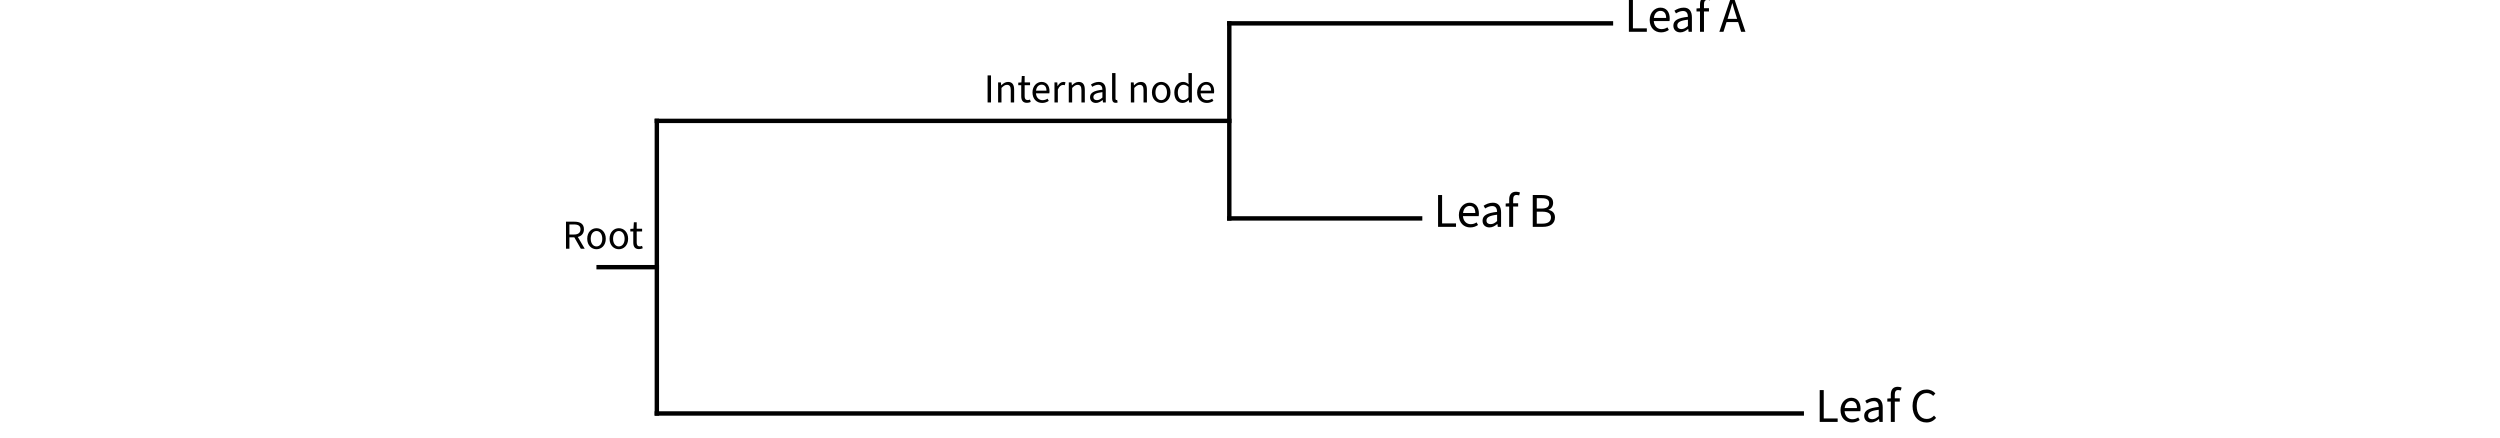
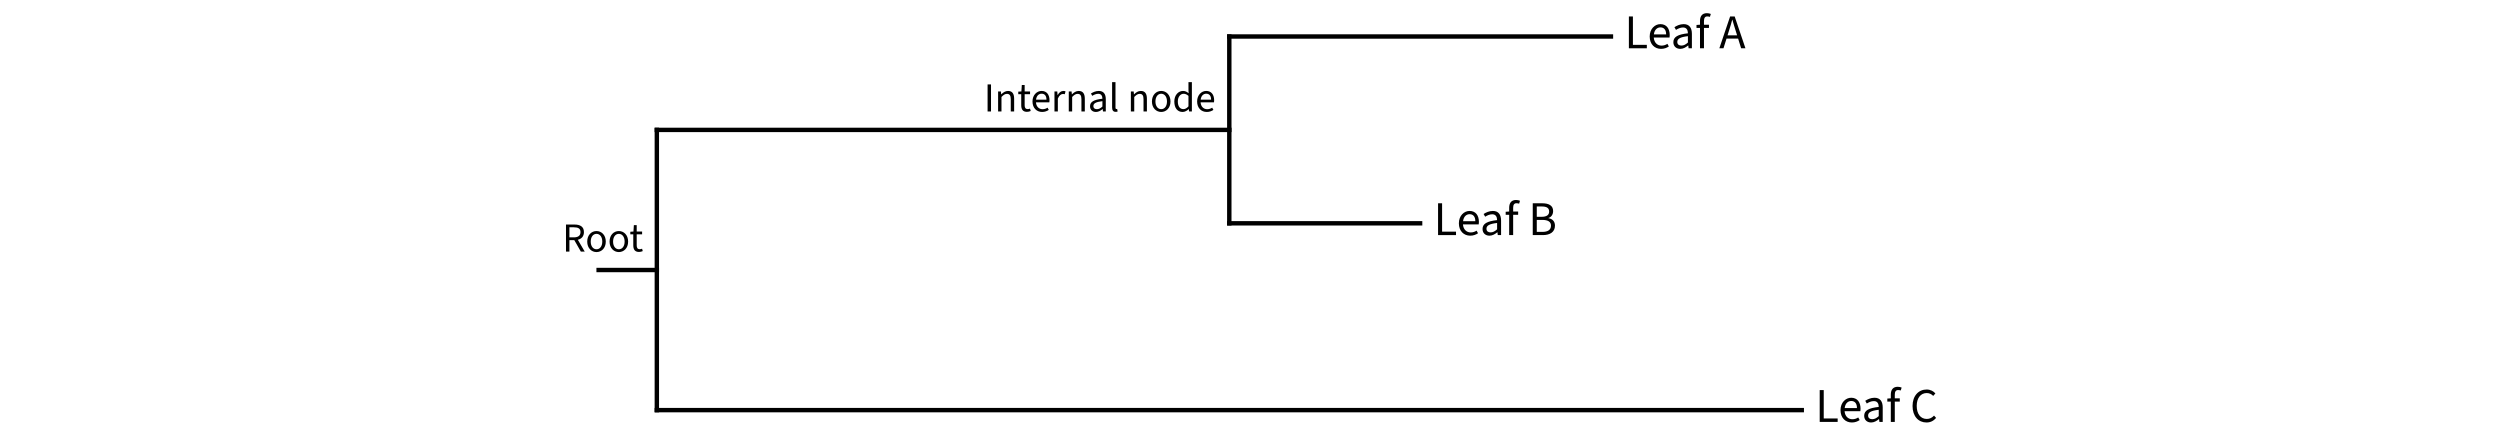
<svg xmlns="http://www.w3.org/2000/svg" xmlns:xlink="http://www.w3.org/1999/xlink" class="typst-doc" viewBox="0 0 566.929 99.213" width="566.929pt" height="99.213pt">
  <g>
    <g class="typst-group" transform="matrix(1 0 0 1 127.5591 0)">
      <g>
        <g class="typst-group">
          <g>
-             <path class="typst-shape" fill="none" stroke="#000000" stroke-width="1" stroke-linecap="square" stroke-linejoin="miter" stroke-miterlimit="4" transform="matrix(1 0 0 1 8.1934 60.58762)" d="M 0 0h 13.2 " />
-             <path class="typst-shape" fill="none" stroke="#000000" stroke-width="1" stroke-linecap="square" stroke-linejoin="miter" stroke-miterlimit="4" transform="matrix(1 0 0 1 21.3934 27.41265)" d="M 0 0v 66.35 " />
-             <path class="typst-shape" fill="none" stroke="#000000" stroke-width="1" stroke-linecap="square" stroke-linejoin="miter" stroke-miterlimit="4" transform="matrix(1 0 0 1 21.3934 27.41265)" d="M 0 0h 129.817 " />
-             <path class="typst-shape" fill="none" stroke="#000000" stroke-width="1" stroke-linecap="square" stroke-linejoin="miter" stroke-miterlimit="4" transform="matrix(1 0 0 1 151.2107 5.296)" d="M 0 0v 44.233 " />
-             <path class="typst-shape" fill="none" stroke="#000000" stroke-width="1" stroke-linecap="square" stroke-linejoin="miter" stroke-miterlimit="4" transform="matrix(1 0 0 1 151.2107 5.296)" d="M 0 0h 86.545 " />
-             <path class="typst-shape" fill="none" stroke="#000000" stroke-width="1" stroke-linecap="square" stroke-linejoin="miter" stroke-miterlimit="4" transform="matrix(1 0 0 1 151.2107 49.5293)" d="M 0 0h 43.272 " />
-             <path class="typst-shape" fill="none" stroke="#000000" stroke-width="1" stroke-linecap="square" stroke-linejoin="miter" stroke-miterlimit="4" transform="matrix(1 0 0 1 21.3934 93.7626)" d="M 0 0h 259.635 " />
-             <g class="typst-text" transform="matrix(1 0 0 -1 -0.05 56.40762)">
+             <path class="typst-shape" fill="none" stroke="#000000" stroke-width="1" stroke-linecap="square" stroke-linejoin="miter" stroke-miterlimit="4" transform="matrix(1 0 0 1 8.1934 61.23112)" d="M 0 0h 13.2 " />
+             <path class="typst-shape" fill="none" stroke="#000000" stroke-width="1" stroke-linecap="square" stroke-linejoin="miter" stroke-miterlimit="4" transform="matrix(1 0 0 1 21.3934 29.45865)" d="M 0 0v 63.545 " />
+             <path class="typst-shape" fill="none" stroke="#000000" stroke-width="1" stroke-linecap="square" stroke-linejoin="miter" stroke-miterlimit="4" transform="matrix(1 0 0 1 21.3934 29.45865)" d="M 0 0h 129.817 " />
+             <path class="typst-shape" fill="none" stroke="#000000" stroke-width="1" stroke-linecap="square" stroke-linejoin="miter" stroke-miterlimit="4" transform="matrix(1 0 0 1 151.2107 8.277)" d="M 0 0v 42.363 " />
+             <path class="typst-shape" fill="none" stroke="#000000" stroke-width="1" stroke-linecap="square" stroke-linejoin="miter" stroke-miterlimit="4" transform="matrix(1 0 0 1 151.2107 8.277)" d="M 0 0h 86.545 " />
+             <path class="typst-shape" fill="none" stroke="#000000" stroke-width="1" stroke-linecap="square" stroke-linejoin="miter" stroke-miterlimit="4" transform="matrix(1 0 0 1 151.2107 50.6403)" d="M 0 0h 43.272 " />
+             <path class="typst-shape" fill="none" stroke="#000000" stroke-width="1" stroke-linecap="square" stroke-linejoin="miter" stroke-miterlimit="4" transform="matrix(1 0 0 1 21.3934 93.0036)" d="M 0 0h 259.635 " />
+             <g class="typst-text" transform="matrix(1 0 0 -1 -0.05 57.05112)">
              <use xlink:href="#g31219937ED4984B7DA5D4BB72FF9F8D" x="0" y="0" fill="oklch(68.000% 0.012 -95.500deg)" fill-rule="nonzero" />
              <use xlink:href="#gAFF450DAE1487F89AB2B204CC14F2938" x="5.227" y="0" fill="oklch(68.000% 0.012 -95.500deg)" fill-rule="nonzero" />
              <use xlink:href="#gAFF450DAE1487F89AB2B204CC14F2938" x="10.294" y="0" fill="oklch(68.000% 0.012 -95.500deg)" fill-rule="nonzero" />
              <use xlink:href="#g5589ADDE2288CB94681743E50A23368F" x="15.203" y="0" fill="oklch(68.000% 0.012 -95.500deg)" fill-rule="nonzero" />
            </g>
-             <g class="typst-text" transform="matrix(1 0 0 -1 95.55566 23.23265)">
+             <g class="typst-text" transform="matrix(1 0 0 -1 95.55566 25.27865)">
              <use xlink:href="#g2E63D7AAF8FF110D76192BCA22B2AC67" x="0" y="0" fill="oklch(68.000% 0.012 -95.500deg)" fill-rule="nonzero" />
              <use xlink:href="#gA314E40FBFFB3FA2934E4464457FDA51" x="2.459" y="0" fill="oklch(68.000% 0.012 -95.500deg)" fill-rule="nonzero" />
              <use xlink:href="#g5589ADDE2288CB94681743E50A23368F" x="7.574" y="0" fill="oklch(68.000% 0.012 -95.500deg)" fill-rule="nonzero" />
              <use xlink:href="#g86DDA9FF35B1A244258D14EF2510E2CA" x="10.603" y="0" fill="oklch(68.000% 0.012 -95.500deg)" fill-rule="nonzero" />
              <use xlink:href="#g86F81373AF7C0FAB5EE4907B198400F6" x="15.241" y="0" fill="oklch(68.000% 0.012 -95.500deg)" fill-rule="nonzero" />
              <use xlink:href="#gA314E40FBFFB3FA2934E4464457FDA51" x="18.485" y="0" fill="oklch(68.000% 0.012 -95.500deg)" fill-rule="nonzero" />
              <use xlink:href="#g7861E29E328024C0DB1316EAD1B388BC" x="23.599" y="0" fill="oklch(68.000% 0.012 -95.500deg)" fill-rule="nonzero" />
              <use xlink:href="#gE2B9237DC5612F6996F951C85D67012E" x="28.312" y="0" fill="oklch(68.000% 0.012 -95.500deg)" fill-rule="nonzero" />
              <use xlink:href="#gA314E40FBFFB3FA2934E4464457FDA51" x="32.566" y="0" fill="oklch(68.000% 0.012 -95.500deg)" fill-rule="nonzero" />
              <use xlink:href="#gAFF450DAE1487F89AB2B204CC14F2938" x="37.681" y="0" fill="oklch(68.000% 0.012 -95.500deg)" fill-rule="nonzero" />
              <use xlink:href="#gF7C0CBE20DAC670E6D9CE5CC745A0294" x="42.748" y="0" fill="oklch(68.000% 0.012 -95.500deg)" fill-rule="nonzero" />
              <use xlink:href="#g86DDA9FF35B1A244258D14EF2510E2CA" x="47.937" y="0" fill="oklch(68.000% 0.012 -95.500deg)" fill-rule="nonzero" />
            </g>
-             <g class="typst-text" transform="matrix(1 0 0 -1 240.8356 7.21)">
+             <g class="typst-text" transform="matrix(1 0 0 -1 240.8356 10.95)">
              <use xlink:href="#gCC57CF18E22FAED51DACB1824D15E758" x="0" y="0" fill="#000000" fill-rule="nonzero" />
              <use xlink:href="#g952321E4424421CC55738D692ABBBB8F" x="5.214" y="0" fill="#000000" fill-rule="nonzero" />
              <use xlink:href="#g97926E944072FB8E532838AEE0E2DD79" x="10.516" y="0" fill="#000000" fill-rule="nonzero" />
              <use xlink:href="#g49555CB2166E424105A539BB5931EEC1" x="16.06" y="0" fill="#000000" fill-rule="nonzero" />
              <use xlink:href="#gDBD3E0C2A760A369A3CB7EF497FCA744" x="21.472" y="0" fill="#000000" fill-rule="nonzero" />
            </g>
-             <g class="typst-text" transform="matrix(1 0 0 -1 197.5631 51.4433)">
+             <g class="typst-text" transform="matrix(1 0 0 -1 197.5631 53.3133)">
              <use xlink:href="#gCC57CF18E22FAED51DACB1824D15E758" x="0" y="0" fill="#000000" fill-rule="nonzero" />
              <use xlink:href="#g952321E4424421CC55738D692ABBBB8F" x="5.214" y="0" fill="#000000" fill-rule="nonzero" />
              <use xlink:href="#g97926E944072FB8E532838AEE0E2DD79" x="10.516" y="0" fill="#000000" fill-rule="nonzero" />
              <use xlink:href="#g49555CB2166E424105A539BB5931EEC1" x="16.06" y="0" fill="#000000" fill-rule="nonzero" />
              <use xlink:href="#gF21BC722CFEAC9461B720621186DB08B" x="21.472" y="0" fill="#000000" fill-rule="nonzero" />
            </g>
            <g class="typst-text" transform="matrix(1 0 0 -1 284.108 95.6766)">
              <use xlink:href="#gCC57CF18E22FAED51DACB1824D15E758" x="0" y="0" fill="#000000" fill-rule="nonzero" />
              <use xlink:href="#g952321E4424421CC55738D692ABBBB8F" x="5.214" y="0" fill="#000000" fill-rule="nonzero" />
              <use xlink:href="#g97926E944072FB8E532838AEE0E2DD79" x="10.516" y="0" fill="#000000" fill-rule="nonzero" />
              <use xlink:href="#g49555CB2166E424105A539BB5931EEC1" x="16.06" y="0" fill="#000000" fill-rule="nonzero" />
              <use xlink:href="#g23AC92068B23D35F92970FCA83CC3BC" x="21.472" y="0" fill="#000000" fill-rule="nonzero" />
            </g>
          </g>
        </g>
      </g>
    </g>
  </g>
  <defs id="glyph">
    <symbol id="g31219937ED4984B7DA5D4BB72FF9F8D" overflow="visible">
      <path d="M 0 0m 0.842 0 h 0.776 v 2.59 h 1.113 l 1.477 -2.59 h 0.879 l -1.561 2.674 c 0.841 0.206 1.384 0.785 1.384 1.739 c 0 1.272 -0.898 1.72 -2.151 1.72 h -1.917 Z m 0.776 3.226 v 2.281 h 1.028 c 0.954 0 1.487 -0.29 1.487 -1.094 c 0 -0.795 -0.533 -1.187 -1.487 -1.187 Z " />
    </symbol>
    <symbol id="gAFF450DAE1487F89AB2B204CC14F2938" overflow="visible">
      <path d="M 0 0m 2.534 -0.112 c 1.113 0 2.104 0.87 2.104 2.375 c 0 1.524 -0.991 2.394 -2.104 2.394 c -1.113 0 -2.104 -0.87 -2.104 -2.394 c 0 -1.505 0.991 -2.375 2.104 -2.375 Z m 0 0.636 c -0.776 0 -1.309 0.701 -1.309 1.739 c 0 1.047 0.533 1.758 1.309 1.758 c 0.785 0 1.309 -0.711 1.309 -1.758 c 0 -1.038 -0.524 -1.739 -1.309 -1.739 Z " />
    </symbol>
    <symbol id="g5589ADDE2288CB94681743E50A23368F" overflow="visible">
      <path d="M 0 0m 2.197 -0.084 c 0.309 0 0.608 0.075 0.851 0.196 l -0.159 0.542 c -0.178 -0.084 -0.355 -0.112 -0.514 -0.112 c -0.524 0 -0.701 0.318 -0.701 0.87 v 2.506 h 1.225 v 0.626 h -1.225 v 1.459 h -0.645 l -0.093 -1.459 l -0.711 -0.047 v -0.58 h 0.673 v -2.487 c 0 -0.907 0.327 -1.515 1.3 -1.515 Z " />
    </symbol>
    <symbol id="g2E63D7AAF8FF110D76192BCA22B2AC67" overflow="visible">
      <path d="M 0 0m 0.842 0 h 0.776 v 6.134 h -0.776 Z " />
    </symbol>
    <symbol id="gA314E40FBFFB3FA2934E4464457FDA51" overflow="visible">
      <path d="M 0 0m 0.767 0 h 0.767 v 3.291 c 0.458 0.458 0.776 0.701 1.244 0.701 c 0.598 0 0.86 -0.365 0.86 -1.216 v -2.777 h 0.767 v 2.88 c 0 1.159 -0.43 1.776 -1.384 1.776 c -0.626 0 -1.094 -0.337 -1.524 -0.767 h -0.028 l -0.065 0.654 h -0.636 Z " />
    </symbol>
    <symbol id="g86DDA9FF35B1A244258D14EF2510E2CA" overflow="visible">
      <path d="M 0 0m 2.487 4.03 c 0.701 0 1.103 -0.477 1.103 -1.356 h -2.366 c 0.122 0.972 0.701 1.356 1.262 1.356 Z m 0.122 -4.142 c 0.617 0 1.103 0.196 1.505 0.468 l -0.28 0.505 c -0.318 -0.215 -0.701 -0.346 -1.131 -0.346 c -0.767 0 -1.421 0.533 -1.496 1.552 h 3.039 c 0.028 0.15 0.037 0.299 0.037 0.458 c 0 1.29 -0.636 2.132 -1.805 2.132 c -1.047 0 -2.057 -0.907 -2.057 -2.384 c 0 -1.505 0.963 -2.384 2.188 -2.384 Z " />
    </symbol>
    <symbol id="g86F81373AF7C0FAB5EE4907B198400F6" overflow="visible">
      <path d="M 0 0m 0.767 0 h 0.767 v 2.917 c 0.309 0.767 0.767 1.047 1.15 1.047 c 0.187 0 0.28 -0.019 0.421 -0.056 l 0.168 0.654 c -0.15 0.065 -0.29 0.094 -0.486 0.094 c -0.524 0 -0.991 -0.365 -1.29 -0.935 h -0.028 l -0.065 0.823 h -0.636 Z " />
    </symbol>
    <symbol id="g7861E29E328024C0DB1316EAD1B388BC" overflow="visible">
      <path d="M 0 0m 1.814 -0.112 c 0.57 0 1.057 0.29 1.505 0.654 h 0.028 l 0.065 -0.542 h 0.636 v 2.786 c 0 1.131 -0.477 1.87 -1.58 1.87 c -0.729 0 -1.365 -0.309 -1.786 -0.589 l 0.299 -0.524 c 0.355 0.224 0.832 0.467 1.356 0.467 c 0.739 0 0.935 -0.552 0.944 -1.122 c -1.945 -0.215 -2.805 -0.692 -2.805 -1.711 c 0 -0.823 0.58 -1.29 1.337 -1.29 Z m 0.215 0.636 c -0.439 0 -0.795 0.196 -0.795 0.701 c 0 0.589 0.514 0.935 2.048 1.113 v -1.225 c -0.439 -0.393 -0.813 -0.589 -1.253 -0.589 Z " />
    </symbol>
    <symbol id="gE2B9237DC5612F6996F951C85D67012E" overflow="visible">
      <path d="M 0 0m 1.58 -0.084 c 0.187 0 0.337 0.028 0.439 0.075 l -0.103 0.58 c -0.075 -0.019 -0.112 -0.019 -0.159 -0.019 c -0.122 0 -0.224 0.084 -0.224 0.327 v 5.778 h -0.767 v -5.722 c 0 -0.654 0.234 -1.019 0.813 -1.019 Z " />
    </symbol>
    <symbol id="gF7C0CBE20DAC670E6D9CE5CC745A0294" overflow="visible">
      <path d="M 0 0m 2.319 -0.112 c 0.533 0 1.019 0.299 1.374 0.645 h 0.028 l 0.065 -0.533 h 0.636 v 6.657 h -0.776 v -1.748 l 0.037 -0.776 c -0.402 0.327 -0.748 0.524 -1.272 0.524 c -1.038 0 -1.973 -0.916 -1.973 -2.394 c 0 -1.515 0.739 -2.375 1.879 -2.375 Z m 0.168 0.645 c -0.795 0 -1.253 0.655 -1.253 1.739 c 0 1.038 0.58 1.739 1.309 1.739 c 0.374 0 0.72 -0.131 1.103 -0.477 v -2.375 c -0.374 -0.421 -0.739 -0.626 -1.159 -0.626 Z " />
    </symbol>
    <symbol id="gCC57CF18E22FAED51DACB1824D15E758" overflow="visible">
      <path d="M 0 0m 0.99 0 h 4.07 v 0.781 h -3.157 v 6.435 h -0.913 Z " />
    </symbol>
    <symbol id="g952321E4424421CC55738D692ABBBB8F" overflow="visible">
      <path d="M 0 0m 2.926 4.741 c 0.825 0 1.298 -0.561 1.298 -1.595 h -2.783 c 0.143 1.144 0.825 1.595 1.485 1.595 Z m 0.143 -4.873 c 0.726 0 1.298 0.231 1.771 0.55 l -0.33 0.594 c -0.374 -0.253 -0.825 -0.407 -1.331 -0.407 c -0.902 0 -1.672 0.627 -1.76 1.826 h 3.575 c 0.033 0.176 0.044 0.352 0.044 0.539 c 0 1.518 -0.748 2.508 -2.123 2.508 c -1.232 0 -2.42 -1.067 -2.42 -2.805 c 0 -1.771 1.133 -2.805 2.574 -2.805 Z " />
    </symbol>
    <symbol id="g97926E944072FB8E532838AEE0E2DD79" overflow="visible">
      <path d="M 0 0m 2.134 -0.132 c 0.671 0 1.243 0.341 1.771 0.77 h 0.033 l 0.077 -0.638 h 0.748 v 3.278 c 0 1.331 -0.561 2.2 -1.859 2.2 c -0.858 0 -1.606 -0.363 -2.101 -0.693 l 0.352 -0.616 c 0.418 0.264 0.979 0.55 1.595 0.55 c 0.869 0 1.1 -0.649 1.111 -1.32 c -2.288 -0.253 -3.3 -0.814 -3.3 -2.013 c 0 -0.968 0.682 -1.518 1.573 -1.518 Z m 0.253 0.748 c -0.517 0 -0.935 0.231 -0.935 0.825 c 0 0.693 0.605 1.1 2.409 1.309 v -1.441 c -0.517 -0.462 -0.957 -0.693 -1.474 -0.693 Z " />
    </symbol>
    <symbol id="g49555CB2166E424105A539BB5931EEC1" overflow="visible">
      <path d="M 0 0m 1.056 0 h 0.902 v 4.609 h 1.133 v 0.737 h -1.133 v 0.847 c 0 0.682 0.242 1.034 0.748 1.034 c 0.198 0 0.385 -0.033 0.605 -0.099 l 0.198 0.66 c -0.231 0.099 -0.561 0.176 -0.891 0.176 c -1.067 0 -1.562 -0.682 -1.562 -1.771 v -0.847 l -0.792 -0.055 v -0.682 h 0.792 Z " />
    </symbol>
    <symbol id="gDBD3E0C2A760A369A3CB7EF497FCA744" overflow="visible">
      <path d="M 0 0m 2.233 4.037 c 0.264 0.803 0.495 1.595 0.715 2.431 h 0.044 c 0.231 -0.836 0.462 -1.628 0.726 -2.431 l 0.341 -1.1 h -2.167 Z m -2.2 -4.037 h 0.935 l 0.693 2.2 h 2.629 l 0.682 -2.2 h 0.979 l -2.442 7.216 h -1.034 Z " />
    </symbol>
    <symbol id="gF21BC722CFEAC9461B720621186DB08B" overflow="visible">
      <path d="M 0 0m 0.99 0 h 2.299 c 1.617 0 2.739 0.704 2.739 2.145 c 0 0.968 -0.572 1.529 -1.474 1.694 v 0.044 c 0.682 0.22 1.056 0.825 1.056 1.573 c 0 1.265 -1.012 1.76 -2.475 1.76 h -2.145 Z m 0.913 4.147 v 2.343 h 1.111 c 1.122 0 1.694 -0.319 1.694 -1.155 c 0 -0.737 -0.506 -1.188 -1.738 -1.188 Z m 0 -3.421 v 2.717 h 1.254 c 1.265 0 1.969 -0.407 1.969 -1.298 c 0 -0.968 -0.726 -1.419 -1.969 -1.419 Z " />
    </symbol>
    <symbol id="g23AC92068B23D35F92970FCA83CC3BC" overflow="visible">
      <path d="M 0 0m 3.729 -0.132 c 0.935 0 1.606 0.374 2.189 1.034 l -0.473 0.528 c -0.462 -0.495 -0.979 -0.759 -1.65 -0.759 c -1.397 0 -2.277 1.144 -2.277 2.959 c 0 1.793 0.913 2.915 2.266 2.915 c 0.594 0 1.089 -0.242 1.474 -0.649 l 0.495 0.561 c -0.418 0.495 -1.122 0.891 -1.98 0.891 c -1.837 0 -3.201 -1.419 -3.201 -3.74 c 0 -2.354 1.353 -3.74 3.157 -3.74 Z " />
    </symbol>
  </defs>
</svg>
